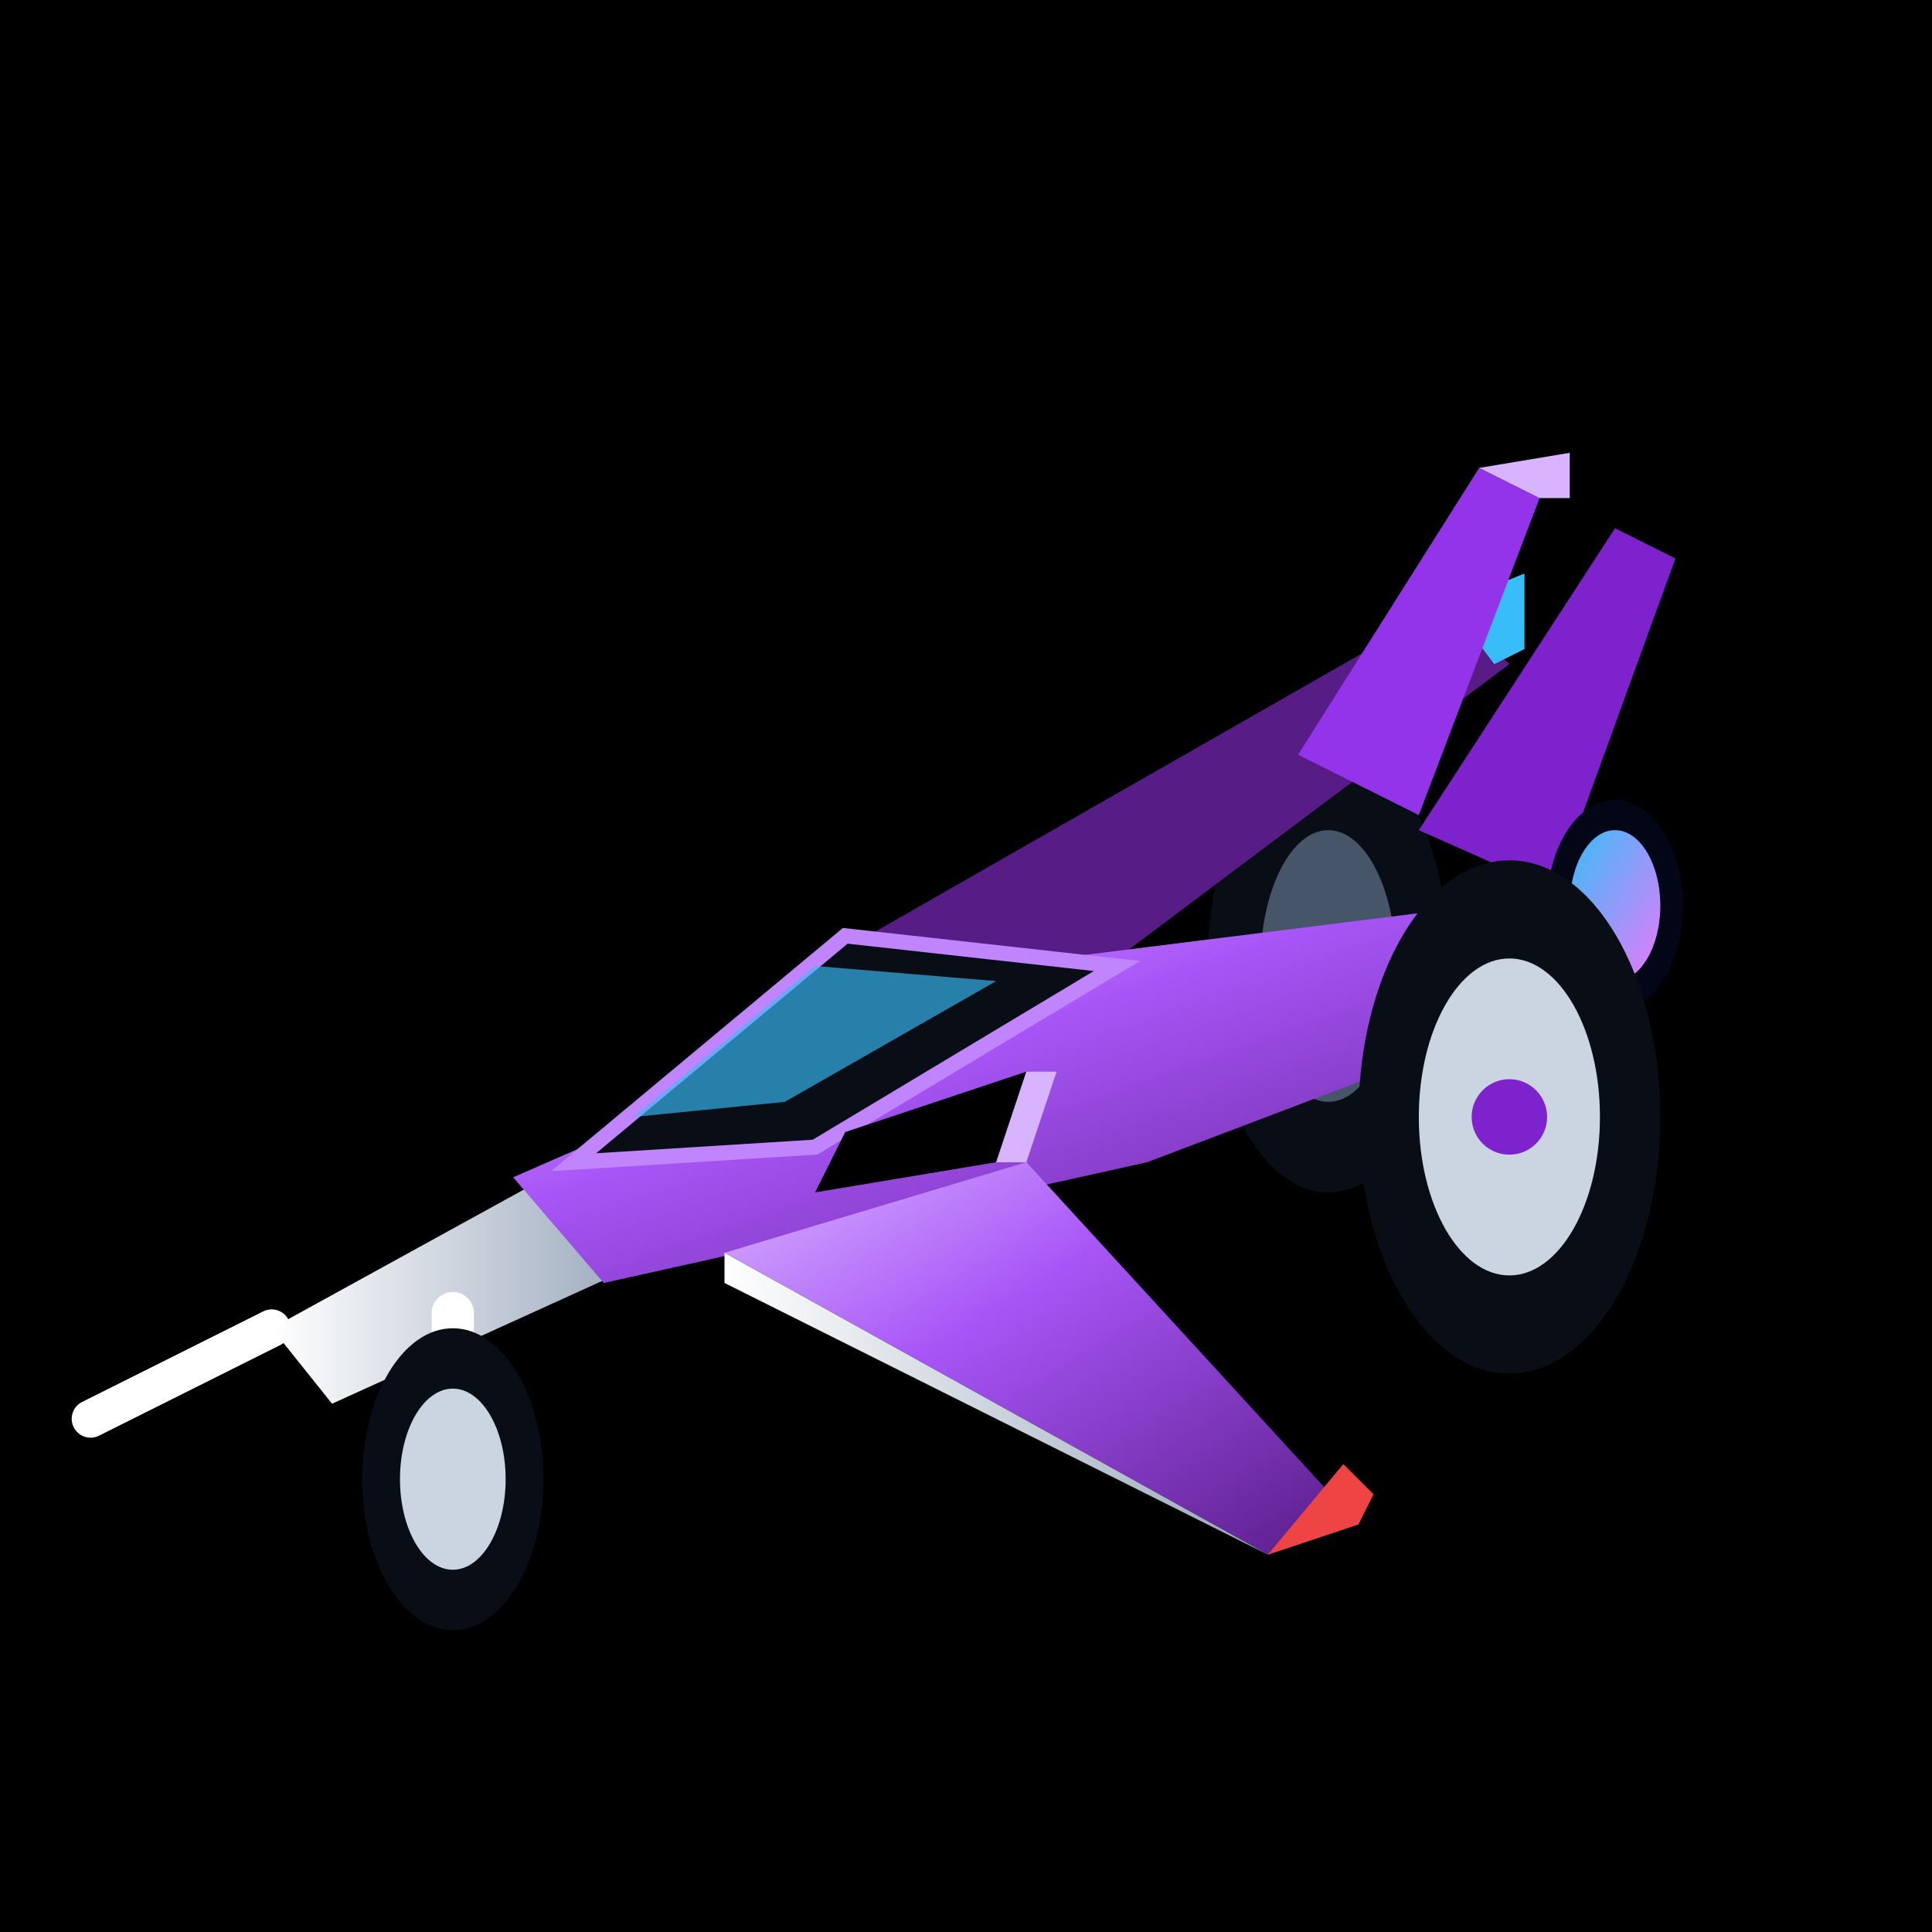
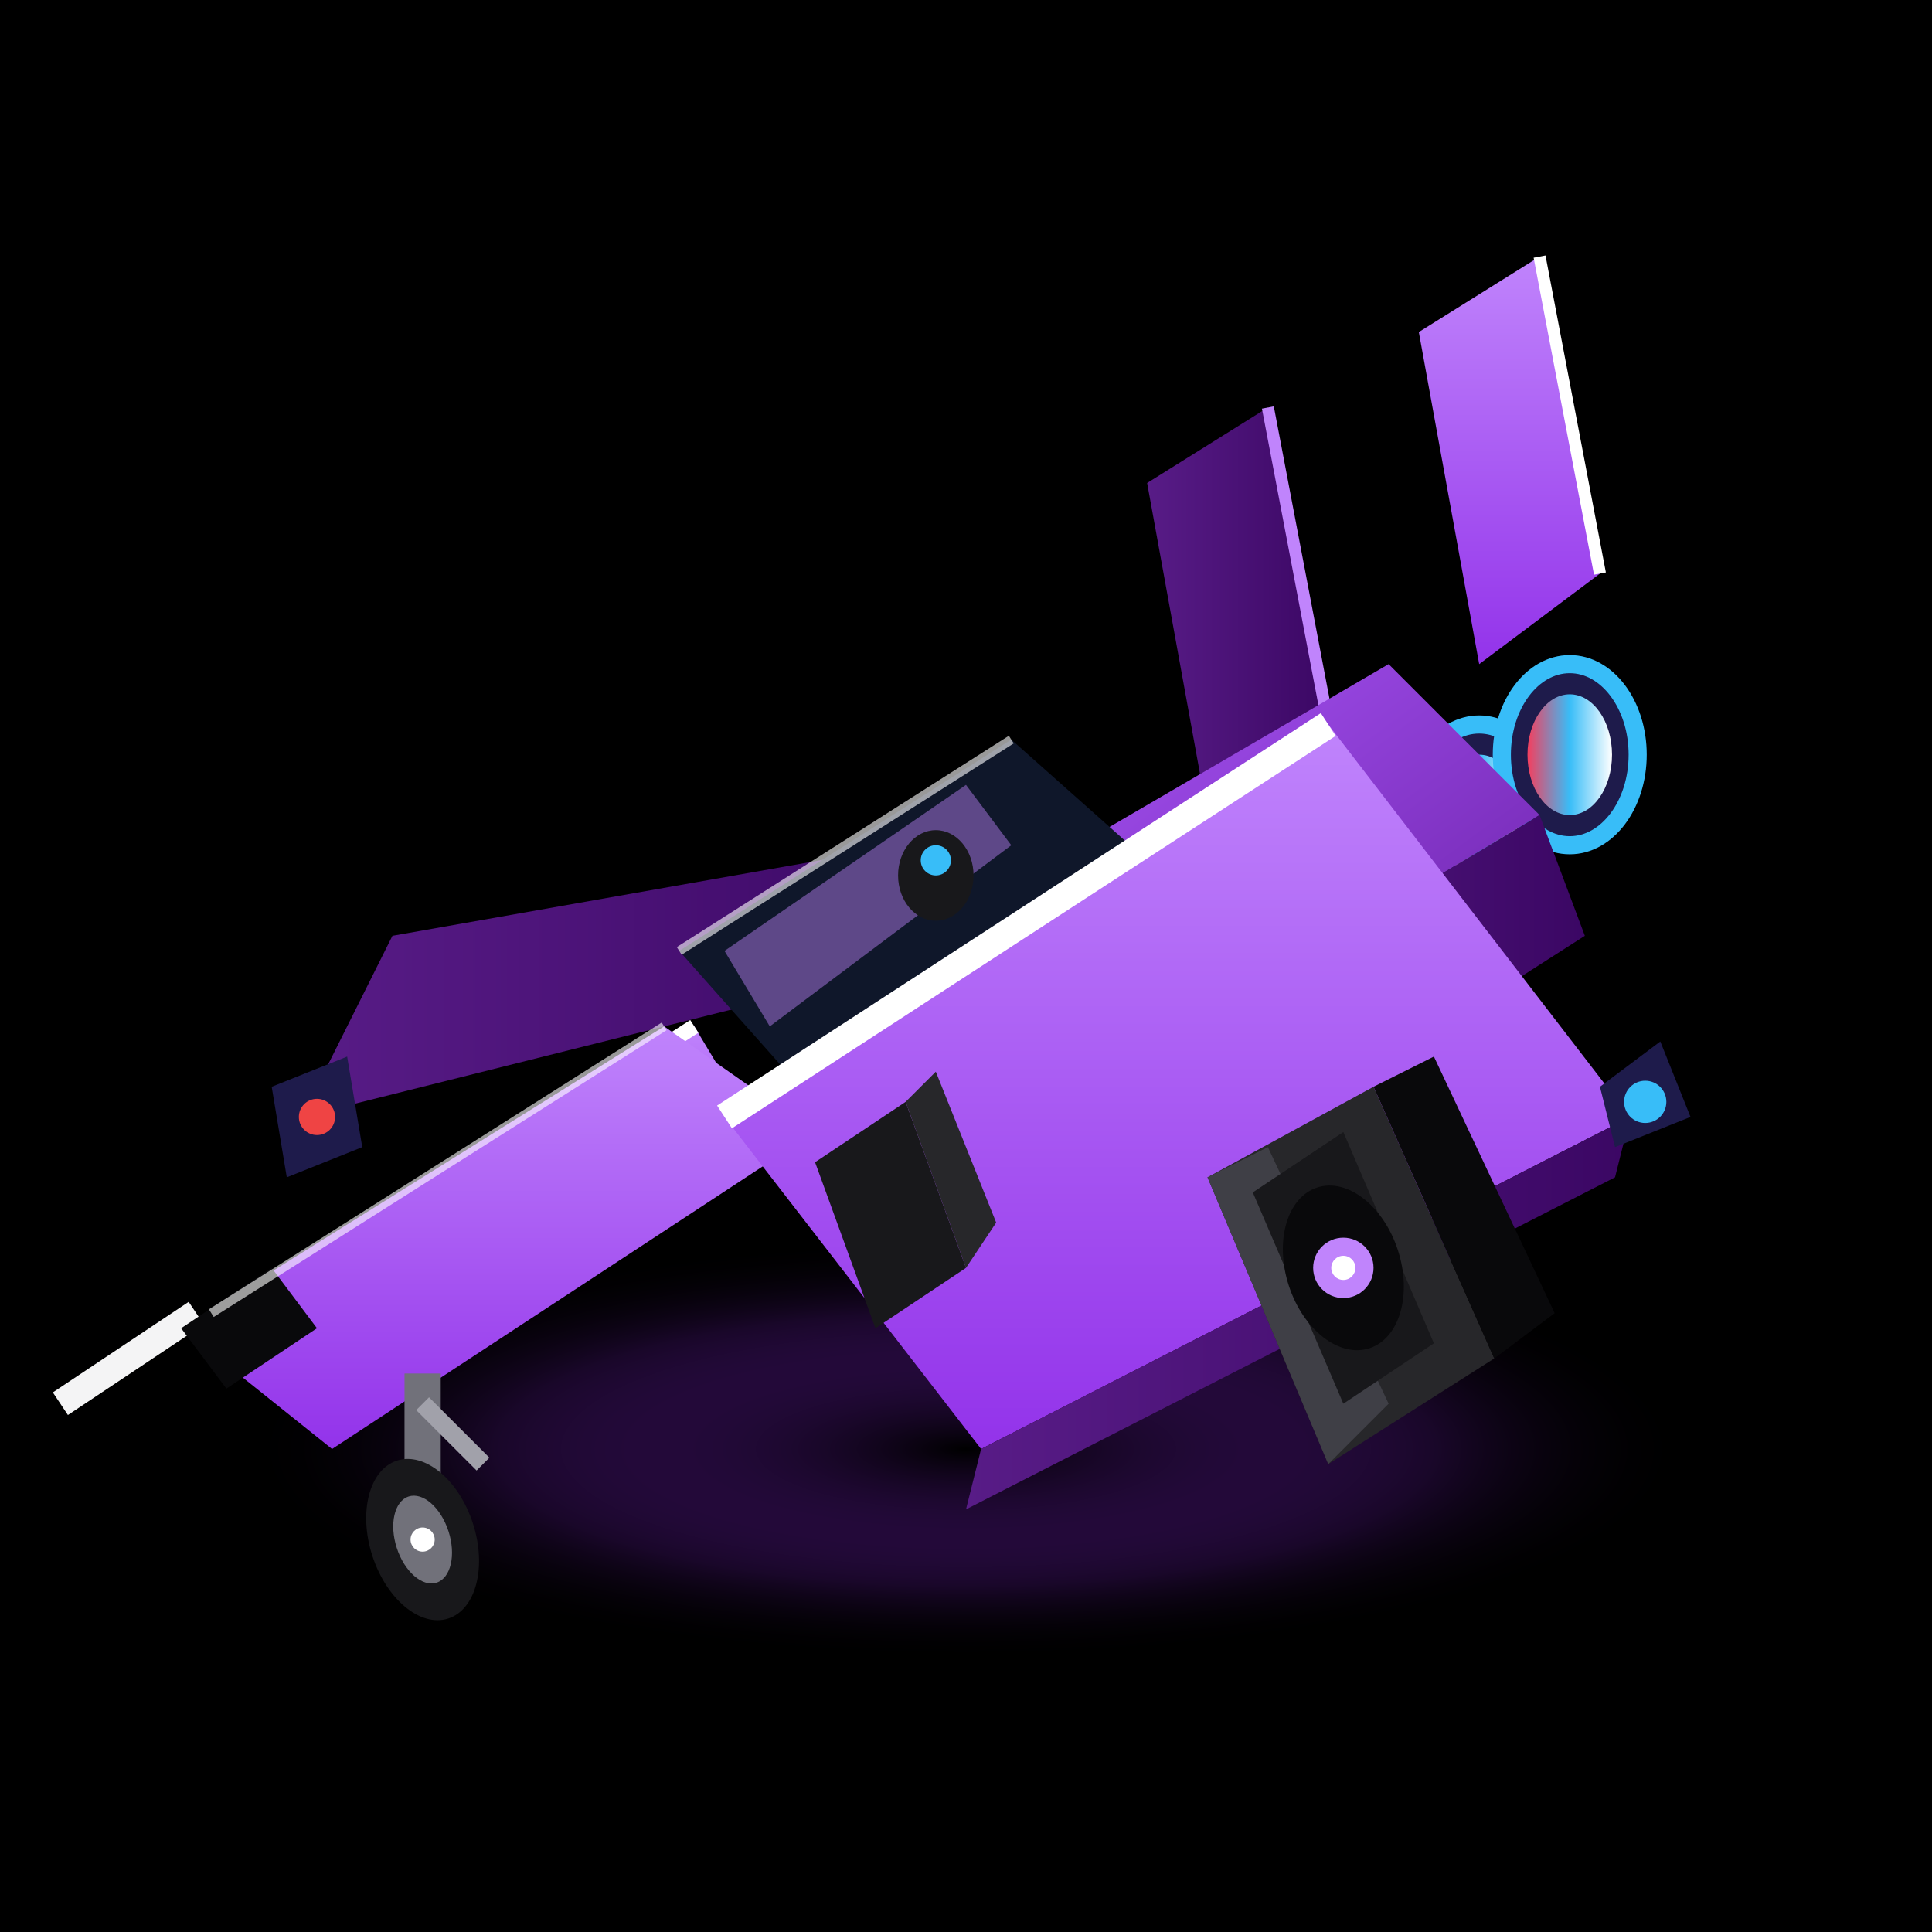
<svg xmlns="http://www.w3.org/2000/svg" viewBox="0 0 128 128" width="128" height="128">
  <rect width="128" height="128" fill="#000000" />
  <defs>
-     <linearGradient id="plane_body" x1="0%" y1="0%" x2="100%" y2="100%">
-       <stop offset="0%" stop-color="#d8b4fe" />
-       <stop offset="40%" stop-color="#a855f7" />
-       <stop offset="100%" stop-color="#581c87" />
+     <radialGradient id="plane_shadow" cx="50%" cy="50%" r="50%">
+       <stop offset="0%" stop-color="#000000" stop-opacity="0.85" />
+       <stop offset="65%" stop-color="#7e22ce" stop-opacity="0.2" />
+       <stop offset="100%" stop-color="#000000" stop-opacity="0" />
+     </radialGradient>
+     <linearGradient id="plane_body" x1="0" y1="0" x2="1" y2="1">
+       <stop offset="0%" stop-color="#a855f7" />
+       <stop offset="100%" stop-color="#6b21a8" />
    </linearGradient>
-     <linearGradient id="plane_metal" x1="0%" y1="0%" x2="100%" y2="0%">
-       <stop offset="0%" stop-color="#ffffff" />
-       <stop offset="100%" stop-color="#94a3b8" />
+     <linearGradient id="plane_body_light" x1="0" y1="0" x2="0" y2="1">
+       <stop offset="0%" stop-color="#c084fc" />
+       <stop offset="100%" stop-color="#9333ea" />
    </linearGradient>
-     <linearGradient id="plane_glow" x1="0%" y1="0%" x2="100%" y2="100%">
-       <stop offset="0%" stop-color="#38bdf8" />
-       <stop offset="100%" stop-color="#e879f9" />
+     <linearGradient id="plane_body_dark" x1="0" y1="0" x2="1" y2="0">
+       <stop offset="0%" stop-color="#581c87" />
+       <stop offset="100%" stop-color="#3b0764" />
+     </linearGradient>
+     <linearGradient id="plane_flame" x1="0" y1="0" x2="1" y2="0">
+       <stop offset="0%" stop-color="#f43f5e" />
+       <stop offset="50%" stop-color="#38bdf8" />
+       <stop offset="100%" stop-color="#ffffff" />
    </linearGradient>
  </defs>
-   <ellipse cx="88" cy="64" rx="8" ry="15" fill="#090d16" />
-   <ellipse cx="88" cy="64" rx="4.5" ry="9" fill="#475569" />
-   <polygon points="54,64 96,40 100,44 68,68" fill="#581c87" />
-   <polygon points="96,40 101,38 101,43 99,44" fill="#38bdf8" />
-   <polygon points="86,50 98,31 102,33 94,54" fill="#9333ea" />
-   <polygon points="98,31 104,30 104,33 102,33" fill="#d8b4fe" />
-   <polygon points="94,55 107,35 111,37 103,59" fill="#7e22ce" />
-   <ellipse cx="107" cy="60" rx="4.5" ry="7" fill="#020617" />
-   <ellipse cx="107" cy="60" rx="3" ry="5" fill="url(#plane_glow)" />
-   <line x1="6" y1="94" x2="18" y2="88" stroke="#ffffff" stroke-width="2.5" stroke-linecap="round" />
-   <polygon points="18,88 38,77 44,83 22,93" fill="url(#plane_metal)" />
-   <polygon points="34,78 66,64 98,60 105,66 76,77 40,85" fill="url(#plane_body)" />
-   <polygon points="38,77 56,62 74,64 54,76" fill="#090d16" stroke="#c084fc" stroke-width="1" />
-   <polygon points="42,74 54,64 66,65 52,73" fill="#38bdf8" opacity="0.65" />
-   <polygon points="48,83 84,103 90,101 68,77" fill="url(#plane_body)" />
-   <polygon points="48,83 84,103 86,104 48,85" fill="url(#plane_metal)" />
-   <polygon points="84,103 89,97 91,99 90,101" fill="#ef4444" />
-   <polygon points="56,75 68,71 66,77 54,79" fill="#000000" />
-   <polygon points="68,71 70,71 68,77 66,77" fill="#d8b4fe" />
-   <line x1="30" y1="87" x2="30" y2="96" stroke="#ffffff" stroke-width="2.8" stroke-linecap="round" />
-   <ellipse cx="30" cy="98" rx="6" ry="10" fill="#090d16" />
-   <ellipse cx="30" cy="98" rx="3.5" ry="6" fill="#cbd5e1" />
-   <ellipse cx="100" cy="74" rx="10" ry="17" fill="#090d16" />
-   <ellipse cx="100" cy="74" rx="6" ry="10.5" fill="#cbd5e1" />
-   <circle cx="100" cy="74" r="2.5" fill="#7e22ce" />
+   <ellipse cx="64" cy="96" rx="48" ry="14" fill="url(#plane_shadow)" />
+   <polygon points="26,62 60,56 64,63 20,74" fill="url(#plane_body_dark)" />
+   <polygon points="18,72 23,70 24,76 19,78" fill="#1e1b4b" />
+   <circle cx="21" cy="74" r="1.2" fill="#ef4444" />
+   <polygon points="76,32 84,27 88,48 80,54" fill="url(#plane_body_dark)" />
+   <line x1="84" y1="27" x2="88" y2="48" stroke="#c084fc" stroke-width="0.8" />
+   <polygon points="94,22 102,17 106,38 98,44" fill="url(#plane_body_light)" />
+   <line x1="102" y1="17" x2="106" y2="38" stroke="#ffffff" stroke-width="0.8" />
+   <ellipse cx="98" cy="54" rx="4.5" ry="6" fill="#1e1b4b" stroke="#38bdf8" stroke-width="1.2" />
+   <ellipse cx="98" cy="54" rx="2.8" ry="4" fill="url(#plane_flame)" />
+   <ellipse cx="104" cy="50" rx="4.5" ry="6" fill="#1e1b4b" stroke="#38bdf8" stroke-width="1.2" />
+   <ellipse cx="104" cy="50" rx="2.8" ry="4" fill="url(#plane_flame)" />
+   <polygon points="68,58 92,44 102,54 77,69" fill="url(#plane_body)" />
+   <polygon points="77,69 102,54 105,62 80,78" fill="url(#plane_body_dark)" />
+   <polygon points="45,63 67,49 76,57 53,72" fill="#0f172a" />
+   <polygon points="48,63 64,52 67,56 51,68" fill="#c084fc" fill-opacity="0.45" />
+   <ellipse cx="62" cy="58" rx="2.5" ry="3" fill="#18181b" />
+   <circle cx="62" cy="57" r="1" fill="#38bdf8" />
+   <polygon points="55,70 69,61 76,71 61,81" fill="url(#plane_body)" />
+   <polygon points="58,68 64,64 66,71 60,74" fill="#020617" />
+   <polygon points="59,69 63,66 64,70 61,72" fill="#38bdf8" stroke-width="0.5" />
+   <polygon points="32,77 46,68 49,73 34,82" fill="url(#plane_body_light)" />
+   <line x1="32" y1="77" x2="46" y2="68" stroke="#ffffff" stroke-width="1" />
+   <polygon points="12,88 44,68 54,75 22,96" fill="url(#plane_body_light)" />
+   <line x1="4" y1="93" x2="13" y2="87" stroke="#f4f4f5" stroke-width="1.8" />
+   <polygon points="12,88 18,84 21,88 15,92" fill="#09090b" />
+   <polygon points="48,74 88,48 108,74 65,96" fill="url(#plane_body_light)" />
+   <line x1="48" y1="74" x2="88" y2="48" stroke="#ffffff" stroke-width="1.8" />
+   <polygon points="65,96 108,74 107,78 64,100" fill="url(#plane_body_dark)" />
+   <polygon points="106,72 110,69 112,74 107,76" fill="#1e1b4b" />
+   <circle cx="109" cy="73" r="1.4" fill="#38bdf8" />
+   <line x1="28" y1="91" x2="28" y2="99" stroke="#71717a" stroke-width="2.4" />
+   <line x1="28" y1="93" x2="32" y2="97" stroke="#a1a1aa" stroke-width="1.2" />
+   <ellipse cx="28" cy="102" rx="3.5" ry="5.5" fill="#18181b" transform="rotate(-18 28 102)" />
+   <ellipse cx="28" cy="102" rx="1.8" ry="3" fill="#71717a" transform="rotate(-18 28 102)" />
+   <circle cx="28" cy="102" r="0.8" fill="#ffffff" />
+   <polygon points="54,77 60,73 64,84 58,88" fill="#18181b" />
+   <polygon points="60,73 62,71 66,81 64,84" fill="#27272a" />
+   <line x1="88" y1="76" x2="88" y2="84" stroke="#71717a" stroke-width="2.2" />
+   <polygon points="80,78 91,72 99,90 88,97" fill="#27272a" />
+   <polygon points="91,72 95,70 103,87 99,90" fill="#09090b" />
+   <polygon points="80,78 84,76 92,93 88,97" fill="#3f3f46" />
+   <polygon points="83,79 89,75 95,89 89,93" fill="#18181b" />
+   <ellipse cx="89" cy="84" rx="3.8" ry="5.6" fill="#09090b" transform="rotate(-18 89 84)" />
+   <circle cx="89" cy="84" r="2" fill="#c084fc" />
+   <circle cx="89" cy="84" r="0.8" fill="#ffffff" />
+   <g stroke="#ffffff" stroke-width="0.6" stroke-opacity="0.6" fill="none">
+     <line x1="14" y1="87" x2="44" y2="68" />
+     <line x1="45" y1="63" x2="67" y2="49" />
+     <line x1="55" y1="70" x2="69" y2="61" />
+   </g>
</svg>
